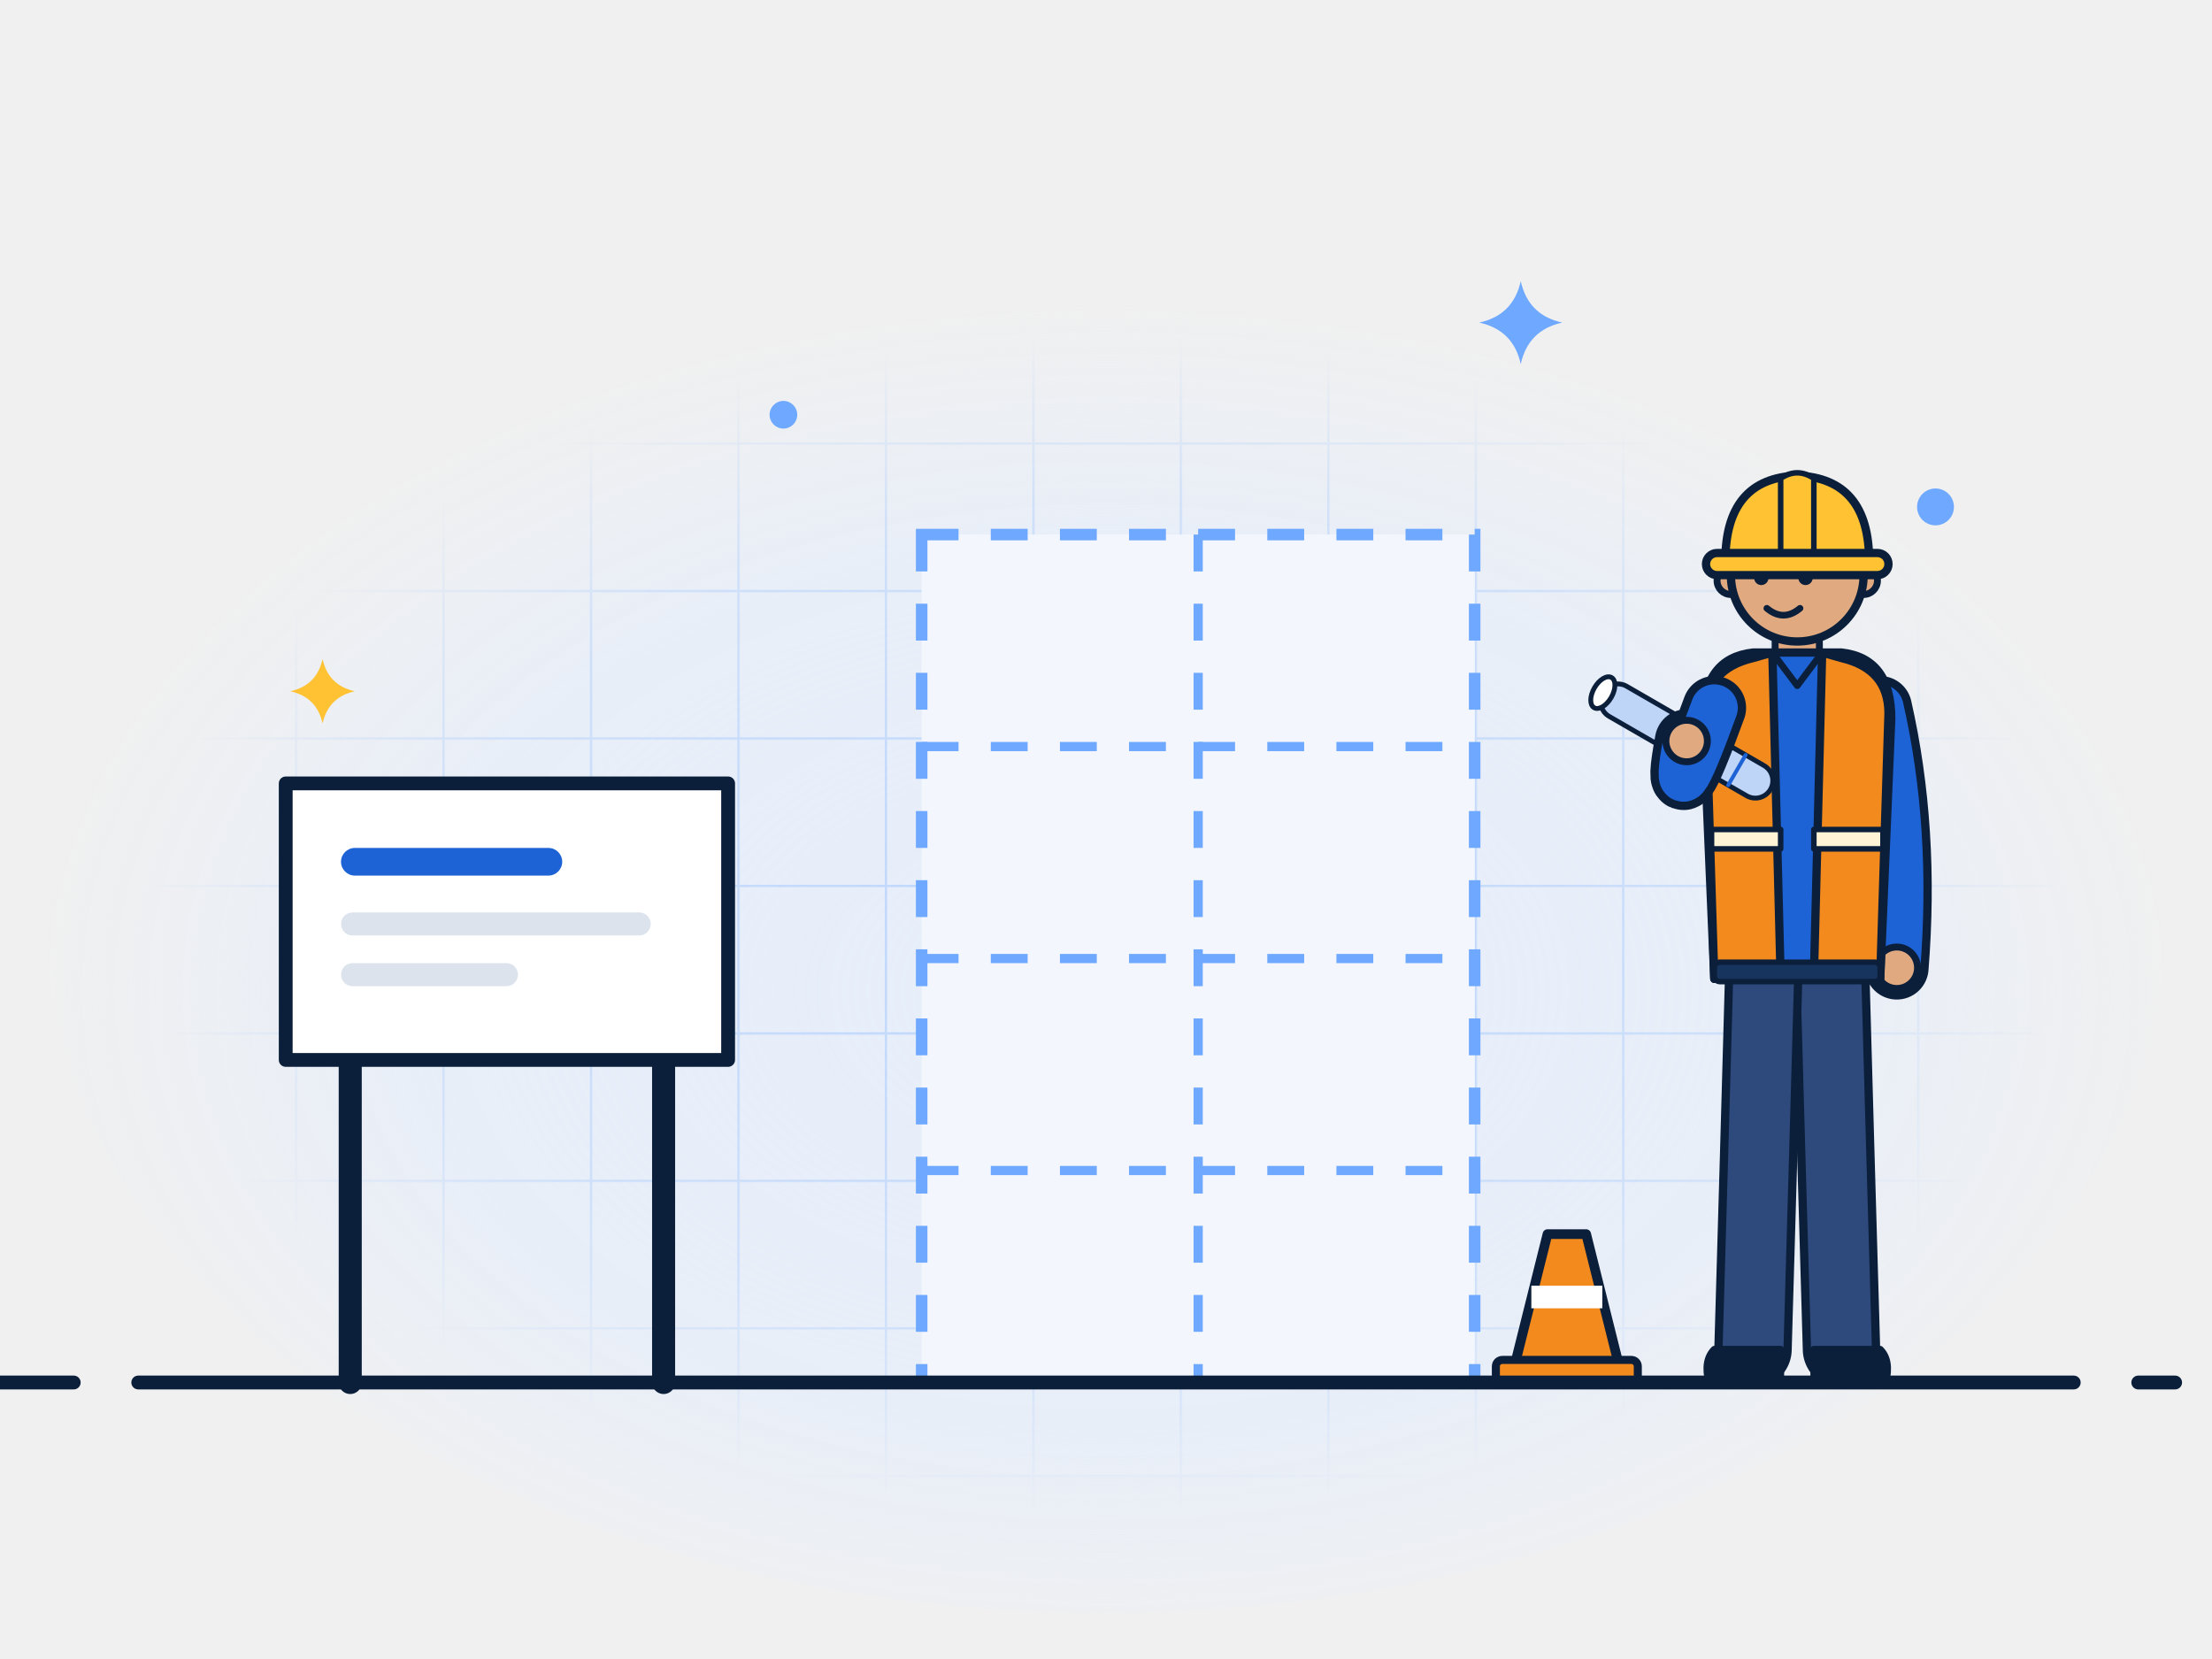
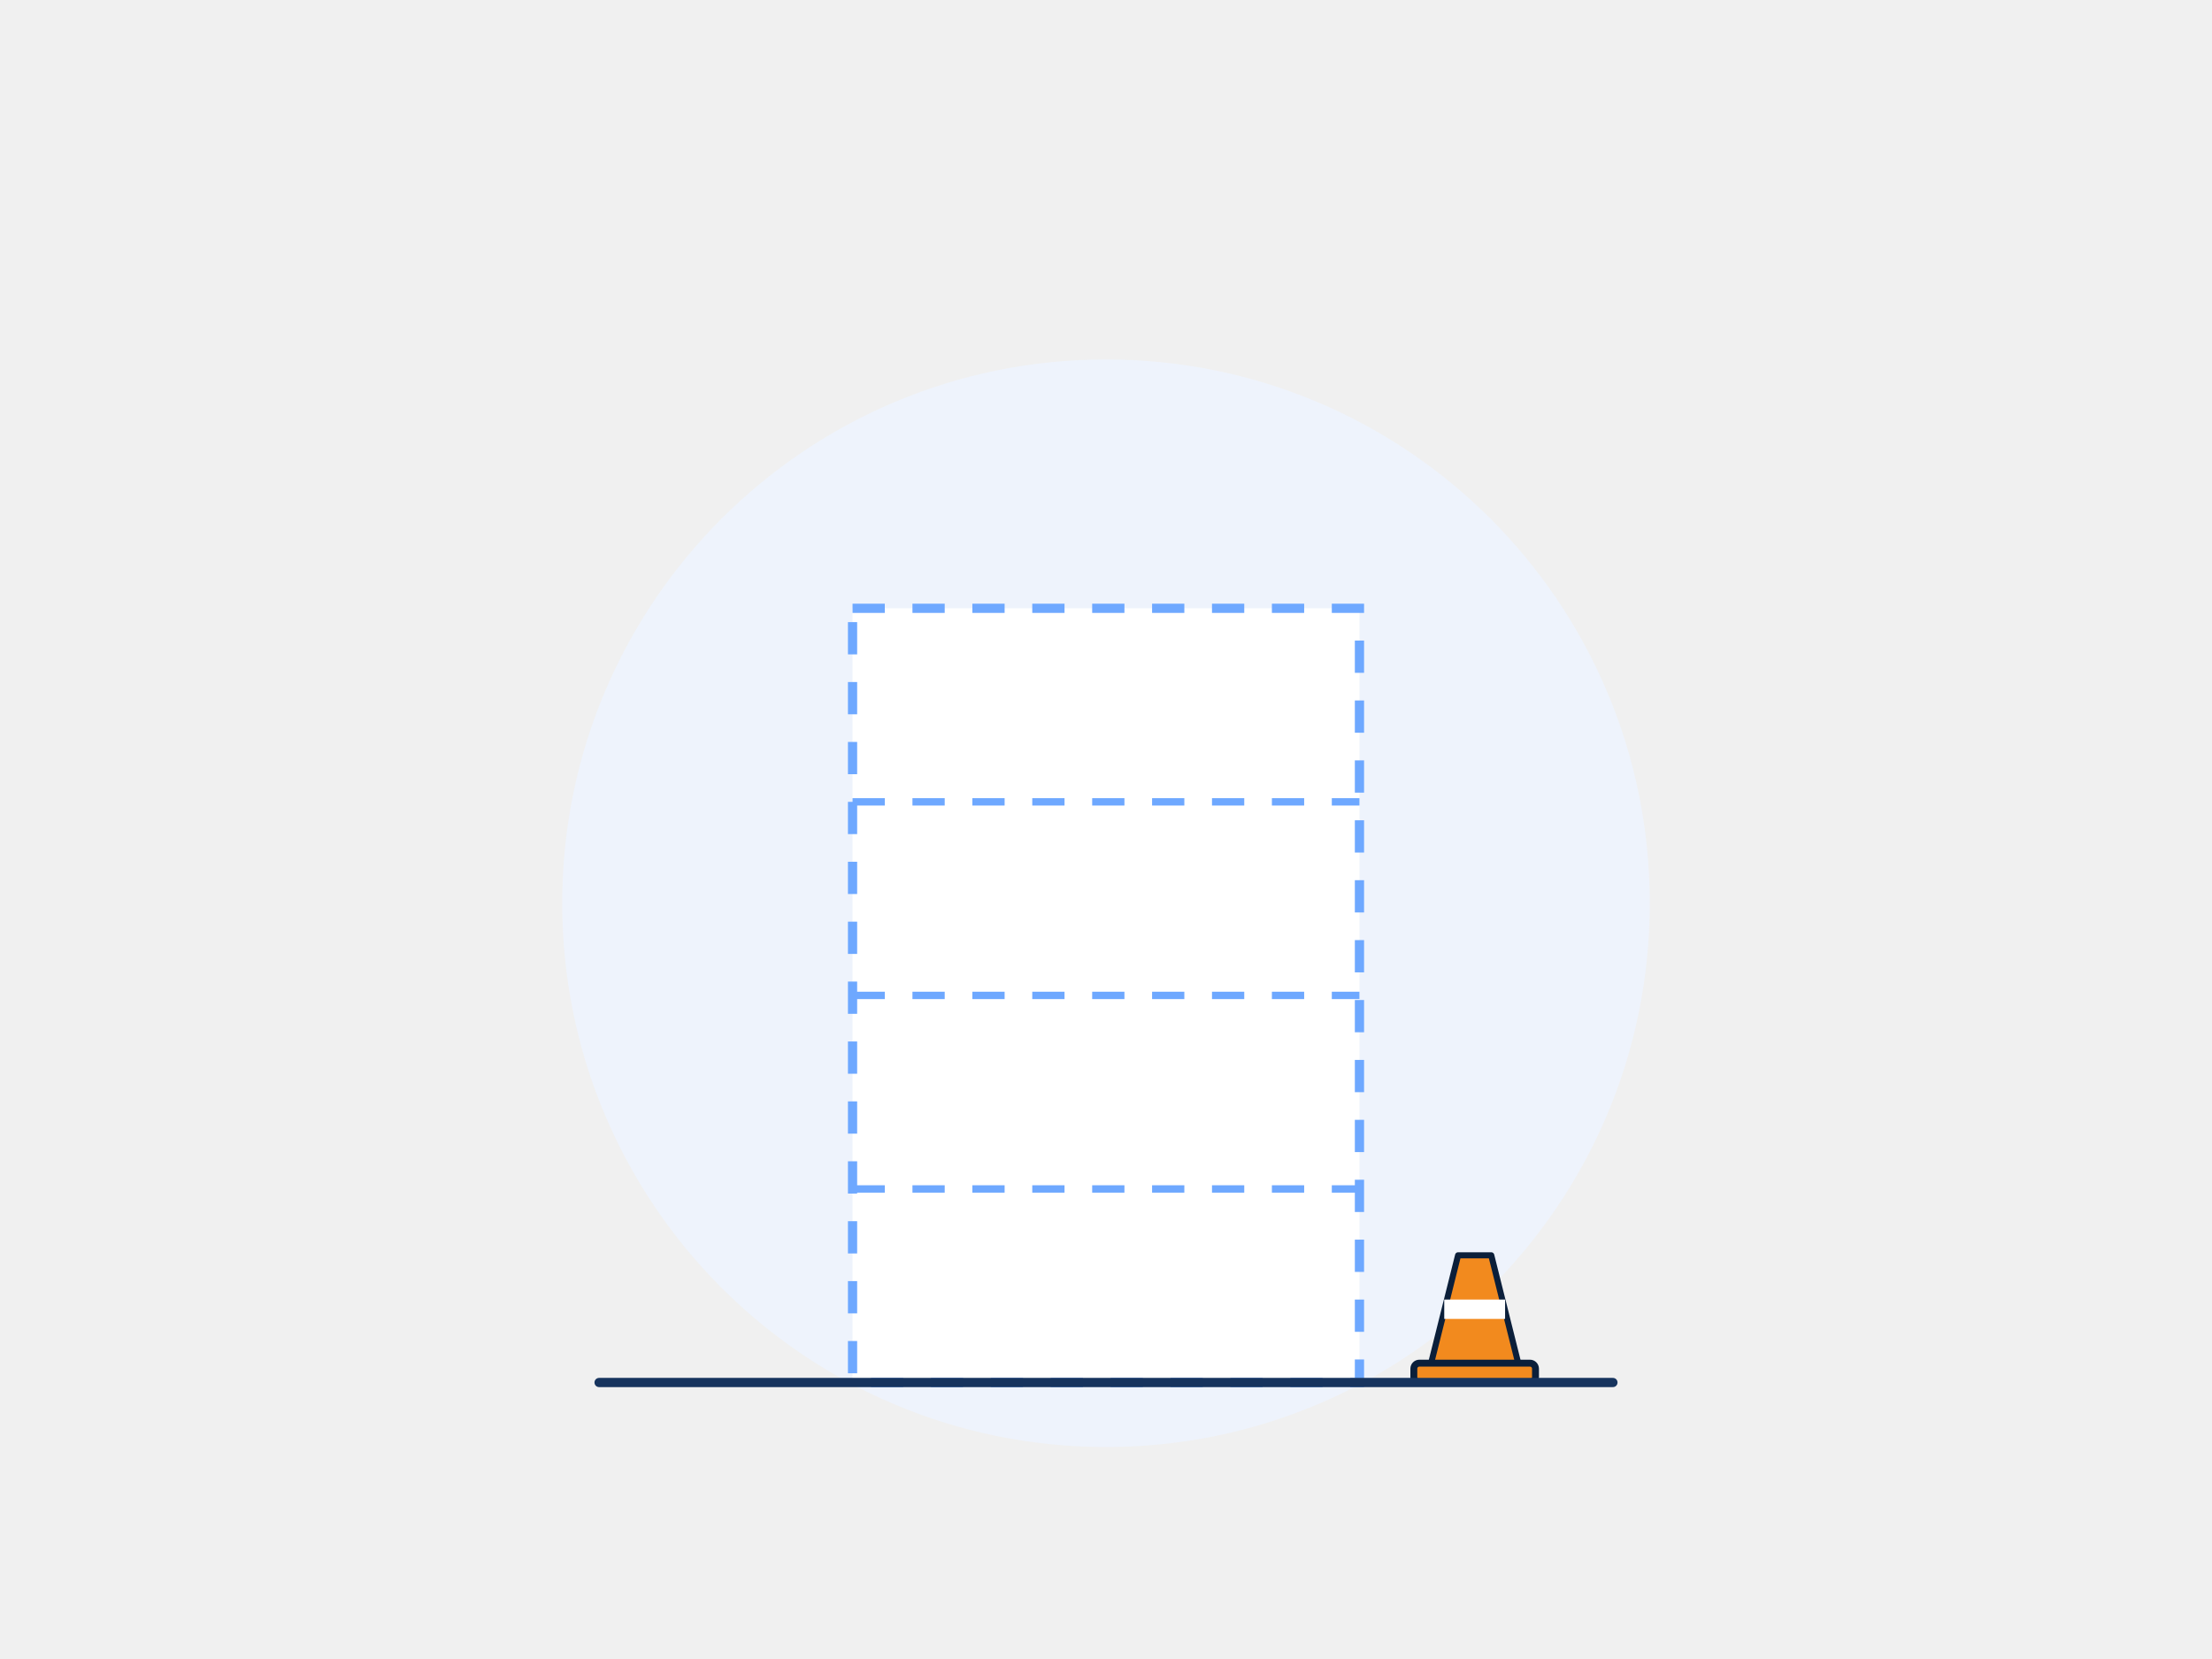
<svg xmlns="http://www.w3.org/2000/svg" viewBox="0 0 480 360" width="480" height="360" role="img" aria-labelledby="t">
-   <defs>
-     <radialGradient id="washf" cx="50%" cy="55%" r="50%">
-       <stop offset="0" stop-color="#E6EEFB" />
-       <stop offset="0.65" stop-color="#E6EEFB" stop-opacity="0.75" />
-       <stop offset="1" stop-color="#E6EEFB" stop-opacity="0" />
-     </radialGradient>
-     <pattern id="gridf" width="32" height="32" patternUnits="userSpaceOnUse">
-       <path d="M32 0H0V32" fill="none" stroke="#6EA8FF" stroke-width="1" opacity="0.35" />
-     </pattern>
-     <radialGradient id="gridfadef" cx="50%" cy="50%" r="50%">
-       <stop offset="0" stop-color="#fff" />
-       <stop offset="0.7" stop-color="#fff" stop-opacity="0.6" />
-       <stop offset="1" stop-color="#fff" stop-opacity="0" />
-     </radialGradient>
-     <mask id="gmf">
-       <ellipse cx="240" cy="200" rx="207.0" ry="127.5" fill="url(#gridfadef)" />
-     </mask>
-   </defs>
-   <ellipse cx="240" cy="200" rx="230" ry="150" fill="url(#washf)" />
-   <rect x="10" y="50" width="460" height="300" fill="url(#gridf)" mask="url(#gmf)" />
-   <rect x="200" y="116" width="120" height="184" fill="#F3F7FD" stroke="#6EA8FF" stroke-width="2.5" stroke-dasharray="8 7" />
-   <line x1="200" y1="254" x2="320" y2="254" stroke="#6EA8FF" stroke-width="2" stroke-dasharray="8 7" />
-   <line x1="200" y1="208" x2="320" y2="208" stroke="#6EA8FF" stroke-width="2" stroke-dasharray="8 7" />
-   <line x1="200" y1="162" x2="320" y2="162" stroke="#6EA8FF" stroke-width="2" stroke-dasharray="8 7" />
-   <line x1="260.0" y1="116" x2="260.0" y2="300" stroke="#6EA8FF" stroke-width="2" stroke-dasharray="8 7" />
-   <g transform="translate(110 300)">
-     <line x1="-34" y1="0" x2="-34" y2="-90" stroke="#0B1F3A" stroke-width="5" stroke-linecap="round" />
-     <line x1="34" y1="0" x2="34" y2="-90" stroke="#0B1F3A" stroke-width="5" stroke-linecap="round" />
-     <rect x="-48" y="-130" width="96" height="60" rx="0" fill="#FFFFFF" stroke="#0B1F3A" stroke-width="3" stroke-linejoin="round" />
-     <rect x="-36" y="-116" width="48" height="6" rx="3" fill="#1E63D6" />
-     <rect x="-36" y="-102" width="67.2" height="5" rx="2.5" fill="#DCE3ED" />
-     <rect x="-36" y="-91" width="38.4" height="5" rx="2.5" fill="#DCE3ED" />
-   </g>
-   <g transform="translate(390 300) scale(-0.6 0.6)">
-     <path d="M-12 -152 Q-14 -80 -16 -12" fill="none" stroke="#0B1F3A" stroke-width="28" stroke-linecap="round" stroke-linejoin="round" />
-     <path d="M-12 -152 Q-14 -80 -16 -12" fill="none" stroke="#2E4A7D" stroke-width="22" stroke-linecap="round" stroke-linejoin="round" />
-     <path d="M12 -152 Q14 -80 16 -12" fill="none" stroke="#0B1F3A" stroke-width="28" stroke-linecap="round" stroke-linejoin="round" />
-     <path d="M12 -152 Q14 -80 16 -12" fill="none" stroke="#2E4A7D" stroke-width="22" stroke-linecap="round" stroke-linejoin="round" />
-     <path d="M-30 -12 L-6 -12 L-6 0 L-32 0 Q-34 -8 -30 -12Z" fill="#0B1F3A" stroke="#0B1F3A" stroke-width="2.5" stroke-linejoin="round" stroke-linecap="round" />
-     <path d="M6 -12 L30 -12 Q34 -8 32 0 L6 0Z" fill="#0B1F3A" stroke="#0B1F3A" stroke-width="2.5" stroke-linejoin="round" stroke-linecap="round" />
-     <g>
-       <path d="M-30 -244 Q-40 -200 -36 -150" fill="none" stroke="#0B1F3A" stroke-width="23" stroke-linecap="round" stroke-linejoin="round" />
-       <path d="M-30 -244 Q-40 -200 -36 -150" fill="none" stroke="#1E63D6" stroke-width="17" stroke-linecap="round" stroke-linejoin="round" />
-       <circle cx="-36" cy="-150" r="7.5" fill="#E0A97F" stroke="#0B1F3A" stroke-width="2.5" />
-       <rect x="-8" y="-272" width="16" height="16" rx="4" fill="#E0A97F" stroke="#0B1F3A" stroke-width="2.5" stroke-linejoin="round" />
-       <path d="M-34 -240 Q-34 -262 -16 -264 L16 -264 Q34 -262 34 -240 L30 -146 L-30 -146Z" fill="#1E63D6" stroke="#0B1F3A" stroke-width="3" stroke-linejoin="round" stroke-linecap="round" />
-       <path d="M-9 -264 L0 -252 L9 -264" fill="none" stroke="#0B1F3A" stroke-width="2.4" stroke-linejoin="round" stroke-linecap="round" />
-       <path d="M-33 -242 Q-33 -258 -16 -262 L-9 -264 L-6 -146 L-30 -146Z" fill="#F28A1E" stroke="#0B1F3A" stroke-width="3" stroke-linejoin="round" stroke-linecap="round" />
-       <path d="M33 -242 Q33 -258 16 -262 L9 -264 L6 -146 L30 -146Z" fill="#F28A1E" stroke="#0B1F3A" stroke-width="3" stroke-linejoin="round" stroke-linecap="round" />
-       <rect x="-31" y="-200" width="25" height="7" rx="0" fill="#FFF4D6" stroke="#0B1F3A" stroke-width="2" stroke-linejoin="round" />
-       <rect x="6" y="-200" width="25" height="7" rx="0" fill="#FFF4D6" stroke="#0B1F3A" stroke-width="2" stroke-linejoin="round" />
-       <rect x="-30" y="-152" width="60" height="7" rx="2" fill="#17345E" stroke="#0B1F3A" stroke-width="2" stroke-linejoin="round" />
-       <circle cx="-24" cy="-290" r="5" fill="#E0A97F" stroke="#0B1F3A" stroke-width="2.5" />
-       <circle cx="24" cy="-290" r="5" fill="#E0A97F" stroke="#0B1F3A" stroke-width="2.5" />
-       <circle cx="0" cy="-292" r="24" fill="#E0A97F" stroke="#0B1F3A" stroke-width="3" />
-       <circle cx="-3" cy="-291" r="2.6" fill="#0B1F3A" />
-       <circle cx="13" cy="-291" r="2.6" fill="#0B1F3A" />
-       <path d="M-1 -280 Q5 -275 11 -280" fill="none" stroke="#0B1F3A" stroke-width="2.4" stroke-linejoin="round" stroke-linecap="round" />
-       <path d="M-26 -297 Q-26 -327 0 -328 Q26 -327 26 -297Z" fill="#FFC233" stroke="#0B1F3A" stroke-width="3" stroke-linejoin="round" stroke-linecap="round" />
-       <path d="M-6 -327 Q0 -331 6 -327 L6 -298 L-6 -298Z" fill="#FFC233" stroke="#0B1F3A" stroke-width="2" stroke-linejoin="round" stroke-linecap="round" />
-       <rect x="-33" y="-300" width="66" height="8" rx="4" fill="#FFC233" stroke="#0B1F3A" stroke-width="3" stroke-linejoin="round" />
-       <g transform="translate(40 -232)">
-         <g transform="rotate(-30) scale(0.7 0.7)">
-           <rect x="-50" y="-9" width="100" height="18" rx="9" fill="#BFD5F7" stroke="#0B1F3A" stroke-width="2.5" stroke-linejoin="round" />
-           <ellipse cx="50" cy="0" rx="5" ry="9" fill="#FFFFFF" stroke="#0B1F3A" stroke-width="2.5" />
-           <line x1="-30" y1="-9" x2="-30" y2="9" stroke="#1E63D6" stroke-width="2" stroke-linecap="round" />
-         </g>
-       </g>
-       <path d="M30 -244 Q46 -200 40 -232" fill="none" stroke="#0B1F3A" stroke-width="23" stroke-linecap="round" stroke-linejoin="round" />
-       <path d="M30 -244 Q46 -200 40 -232" fill="none" stroke="#1E63D6" stroke-width="17" stroke-linecap="round" stroke-linejoin="round" />
-       <circle cx="40" cy="-232" r="7.5" fill="#E0A97F" stroke="#0B1F3A" stroke-width="2.5" />
-     </g>
-   </g>
-   <g transform="translate(340 300)">
-     <g transform="scale(0.7 0.7)">
-       <path d="M-6 -46 L6 -46 L16 -6 L-16 -6Z" fill="#F28A1E" stroke="#0B1F3A" stroke-width="3" stroke-linejoin="round" stroke-linecap="round" />
+   <circle cx="240" cy="196" r="118" fill="#EEF3FC" />
+   <rect x="185" y="132" width="110" height="168" fill="#FFFFFF" stroke="#6EA8FF" stroke-width="2" stroke-dasharray="7 6" />
+   <line x1="185" y1="258" x2="295" y2="258" stroke="#6EA8FF" stroke-width="1.6" stroke-dasharray="7 6" />
+   <line x1="185" y1="216" x2="295" y2="216" stroke="#6EA8FF" stroke-width="1.6" stroke-dasharray="7 6" />
+   <line x1="185" y1="174" x2="295" y2="174" stroke="#6EA8FF" stroke-width="1.6" stroke-dasharray="7 6" />
+   <g transform="translate(320 300)">
+     <g transform="scale(0.6 0.6)">
+       <path d="M-6 -46 L6 -46 L16 -6 L-16 -6Z" fill="#F28A1E" stroke="#0B1F3A" stroke-width="2.2" stroke-linejoin="round" stroke-linecap="round" />
      <rect x="-11" y="-30" width="22" height="7" rx="0" fill="#FFFFFF" />
      <rect x="-22" y="-7" width="44" height="7" rx="2" fill="#F28A1E" stroke="#0B1F3A" stroke-width="2.5" stroke-linejoin="round" />
    </g>
  </g>
-   <path d="M330 61 Q331.62 68.38 339 70 Q331.62 71.62 330 79 Q328.38 71.62 321 70 Q328.38 68.38 330 61Z" fill="#6EA8FF" />
-   <path d="M70 143 Q71.26 148.74 77 150 Q71.26 151.26 70 157 Q68.74 151.26 63 150 Q68.74 148.74 70 143Z" fill="#FFC233" />
-   <circle cx="420" cy="110" r="4" fill="#6EA8FF" />
-   <circle cx="170" cy="90" r="3" fill="#6EA8FF" />
-   <line x1="30" y1="300" x2="450" y2="300" stroke="#0B1F3A" stroke-width="3" stroke-linecap="round" />
-   <line x1="0" y1="300" x2="16" y2="300" stroke="#0B1F3A" stroke-width="3" stroke-linecap="round" />
-   <line x1="464" y1="300" x2="472" y2="300" stroke="#0B1F3A" stroke-width="3" stroke-linecap="round" />
+   <line x1="130" y1="300" x2="350" y2="300" stroke="#17345E" stroke-width="2" stroke-linecap="round" />
</svg>
